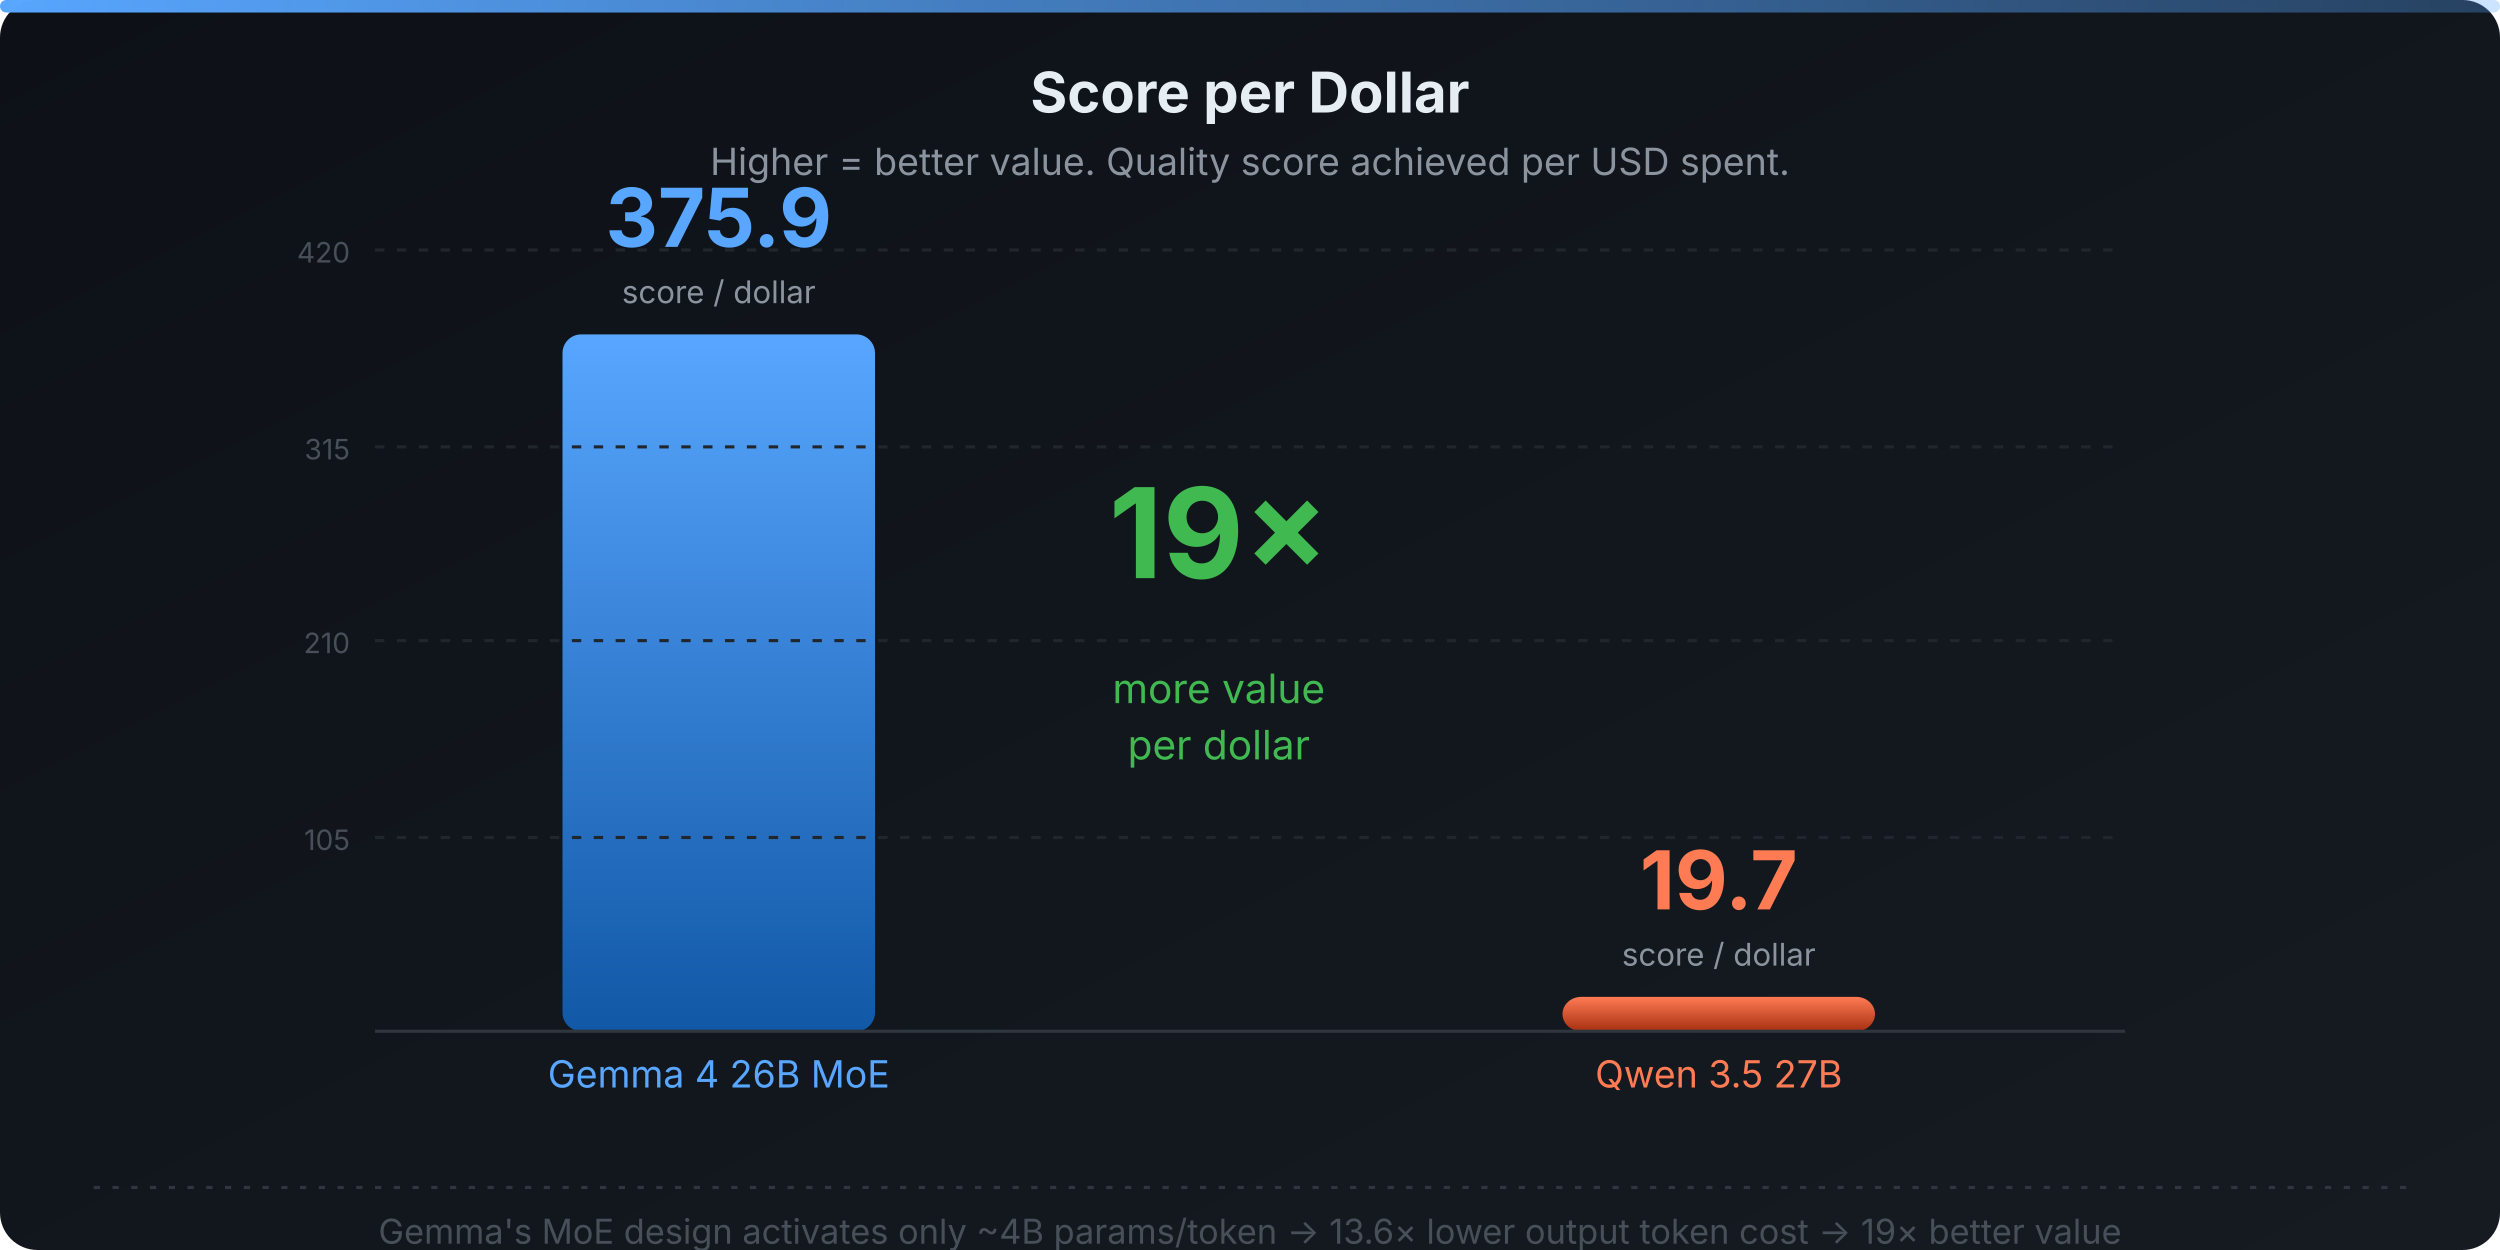
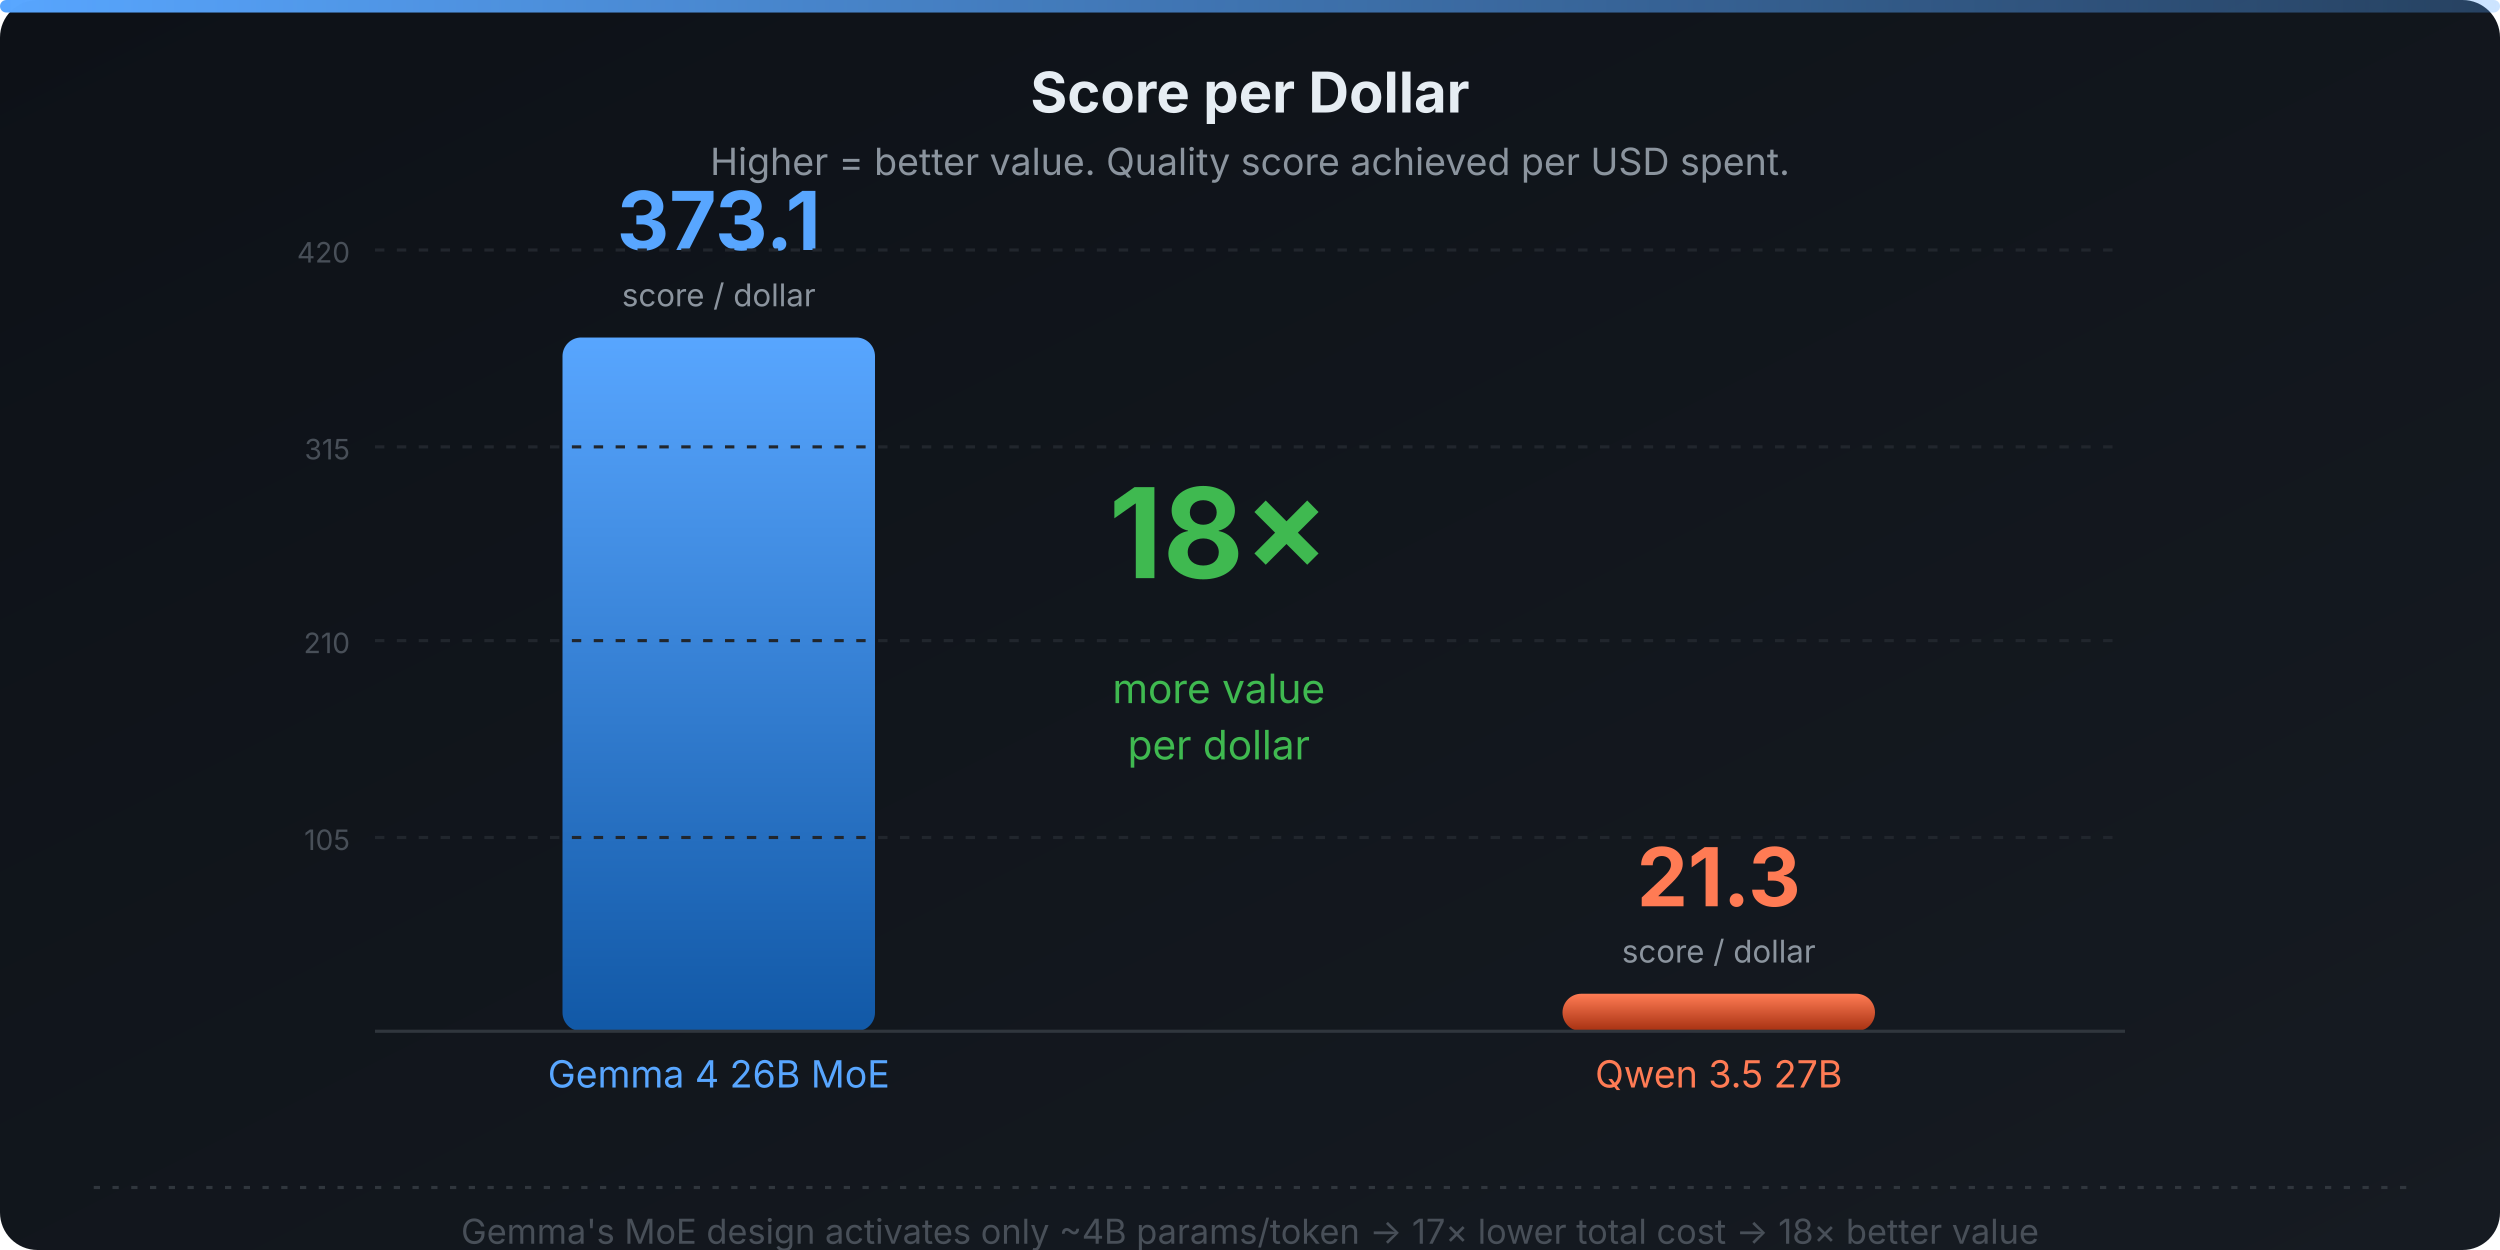
<svg xmlns="http://www.w3.org/2000/svg" viewBox="0 0 800 400" width="800" height="400">
  <defs>
    <linearGradient id="gG" x1="0" y1="0" x2="0" y2="1">
      <stop offset="0%" stop-color="#58A6FF" />
      <stop offset="100%" stop-color="#1158A6" />
    </linearGradient>
    <linearGradient id="gQ" x1="0" y1="0" x2="0" y2="1">
      <stop offset="0%" stop-color="#FF7B54" />
      <stop offset="100%" stop-color="#A63011" />
    </linearGradient>
    <linearGradient id="bgG" x1="0" y1="0" x2="1" y2="1">
      <stop offset="0%" stop-color="#0D1117" />
      <stop offset="100%" stop-color="#161B22" />
    </linearGradient>
    <filter id="shadow" x="-5%" y="-5%" width="110%" height="120%">
      <feDropShadow dx="0" dy="2" stdDeviation="4" flood-color="#000" flood-opacity="0.4" />
    </filter>
    <filter id="glow">
      <feGaussianBlur stdDeviation="6" result="blur" />
      <feComposite in="SourceGraphic" in2="blur" operator="over" />
    </filter>
  </defs>
  <rect width="800" height="400" fill="url(#bgG)" rx="12" />
  <defs>
    <linearGradient id="topbar3" x1="0" y1="0" x2="1" y2="0">
      <stop offset="0%" stop-color="#58A6FF" />
      <stop offset="100%" stop-color="#58A6FF" stop-opacity="0.3" />
    </linearGradient>
  </defs>
  <rect x="0" y="0" width="800" height="4" fill="url(#topbar3)" rx="2" />
  <text x="400" y="36" text-anchor="middle" font-family="system-ui,-apple-system,'Segoe UI',sans-serif" font-size="18" font-weight="700" fill="#E6EDF3">Score per Dollar</text>
  <text x="400" y="56" text-anchor="middle" font-family="system-ui,-apple-system,'Segoe UI',sans-serif" font-size="12" font-weight="normal" fill="#8B949E">Higher = better value. Quality score achieved per USD spent.</text>
-   <rect x="180" y="107" width="100" height="223" fill="url(#gG)" rx="6" />
-   <text x="230" y="79" text-anchor="middle" font-family="system-ui,-apple-system,'Segoe UI',sans-serif" font-size="26" font-weight="700" fill="#58A6FF">375.9</text>
-   <text x="230" y="97" text-anchor="middle" font-family="system-ui,-apple-system,'Segoe UI',sans-serif" font-size="10" font-weight="normal" fill="#8B949E">score / dollar</text>
+   <rect x="180" y="108" width="100" height="222" fill="url(#gG)" rx="6" />
+   <text x="230" y="80" text-anchor="middle" font-family="system-ui,-apple-system,'Segoe UI',sans-serif" font-size="26" font-weight="700" fill="#58A6FF">373.1</text>
+   <text x="230" y="98" text-anchor="middle" font-family="system-ui,-apple-system,'Segoe UI',sans-serif" font-size="10" font-weight="normal" fill="#8B949E">score / dollar</text>
  <text x="230" y="348" text-anchor="middle" font-family="system-ui,-apple-system,'Segoe UI',sans-serif" font-size="12" font-weight="normal" fill="#58A6FF">Gemma 4 26B MoE</text>
-   <rect x="500" y="319" width="100" height="11" fill="url(#gQ)" rx="6" />
-   <text x="550" y="291" text-anchor="middle" font-family="system-ui,-apple-system,'Segoe UI',sans-serif" font-size="26" font-weight="700" fill="#FF7B54">19.7</text>
-   <text x="550" y="309" text-anchor="middle" font-family="system-ui,-apple-system,'Segoe UI',sans-serif" font-size="10" font-weight="normal" fill="#8B949E">score / dollar</text>
+   <rect x="500" y="318" width="100" height="12" fill="url(#gQ)" rx="6" />
+   <text x="550" y="290" text-anchor="middle" font-family="system-ui,-apple-system,'Segoe UI',sans-serif" font-size="26" font-weight="700" fill="#FF7B54">21.3</text>
+   <text x="550" y="308" text-anchor="middle" font-family="system-ui,-apple-system,'Segoe UI',sans-serif" font-size="10" font-weight="normal" fill="#8B949E">score / dollar</text>
  <text x="550" y="348" text-anchor="middle" font-family="system-ui,-apple-system,'Segoe UI',sans-serif" font-size="12" font-weight="normal" fill="#FF7B54">Qwen 3.5 27B</text>
  <line x1="120" y1="330" x2="680" y2="330" stroke="#30363D" stroke-width="1" />
  <line x1="120" y1="268" x2="680" y2="268" stroke="#21262D" stroke-width="1" stroke-dasharray="3,4" />
  <text x="112" y="272" text-anchor="end" font-family="system-ui,-apple-system,'Segoe UI',sans-serif" font-size="9" font-weight="normal" fill="#484F58">105</text>
  <line x1="120" y1="205" x2="680" y2="205" stroke="#21262D" stroke-width="1" stroke-dasharray="3,4" />
  <text x="112" y="209" text-anchor="end" font-family="system-ui,-apple-system,'Segoe UI',sans-serif" font-size="9" font-weight="normal" fill="#484F58">210</text>
  <line x1="120" y1="143" x2="680" y2="143" stroke="#21262D" stroke-width="1" stroke-dasharray="3,4" />
  <text x="112" y="147" text-anchor="end" font-family="system-ui,-apple-system,'Segoe UI',sans-serif" font-size="9" font-weight="normal" fill="#484F58">315</text>
  <line x1="120" y1="80" x2="680" y2="80" stroke="#21262D" stroke-width="1" stroke-dasharray="3,4" />
  <text x="112" y="84" text-anchor="end" font-family="system-ui,-apple-system,'Segoe UI',sans-serif" font-size="9" font-weight="normal" fill="#484F58">420</text>
-   <text x="390" y="185" text-anchor="middle" font-family="system-ui,-apple-system,'Segoe UI',sans-serif" font-size="40" font-weight="700" fill="#3FB950">19×</text>
+   <text x="390" y="185" text-anchor="middle" font-family="system-ui,-apple-system,'Segoe UI',sans-serif" font-size="40" font-weight="700" fill="#3FB950">18×</text>
  <text x="390" y="225" text-anchor="middle" font-family="system-ui,-apple-system,'Segoe UI',sans-serif" font-size="13" font-weight="normal" fill="#3FB950">more value</text>
  <text x="390" y="243" text-anchor="middle" font-family="system-ui,-apple-system,'Segoe UI',sans-serif" font-size="13" font-weight="normal" fill="#3FB950">per dollar</text>
  <line x1="30" y1="380" x2="770" y2="380" stroke="#30363D" stroke-width="1" stroke-dasharray="2,4" />
-   <text x="400" y="398" text-anchor="middle" font-family="system-ui,-apple-system,'Segoe UI',sans-serif" font-size="11" font-weight="normal" fill="#484F58">Gemma's MoE design activates only ~4B params/token → 13.6× lower output token cost → 19× better value</text>
+   <text x="400" y="398" text-anchor="middle" font-family="system-ui,-apple-system,'Segoe UI',sans-serif" font-size="11" font-weight="normal" fill="#484F58">Gemma's MoE design activates only ~4B params/token → 17× lower total cost → 18× better value</text>
</svg>
